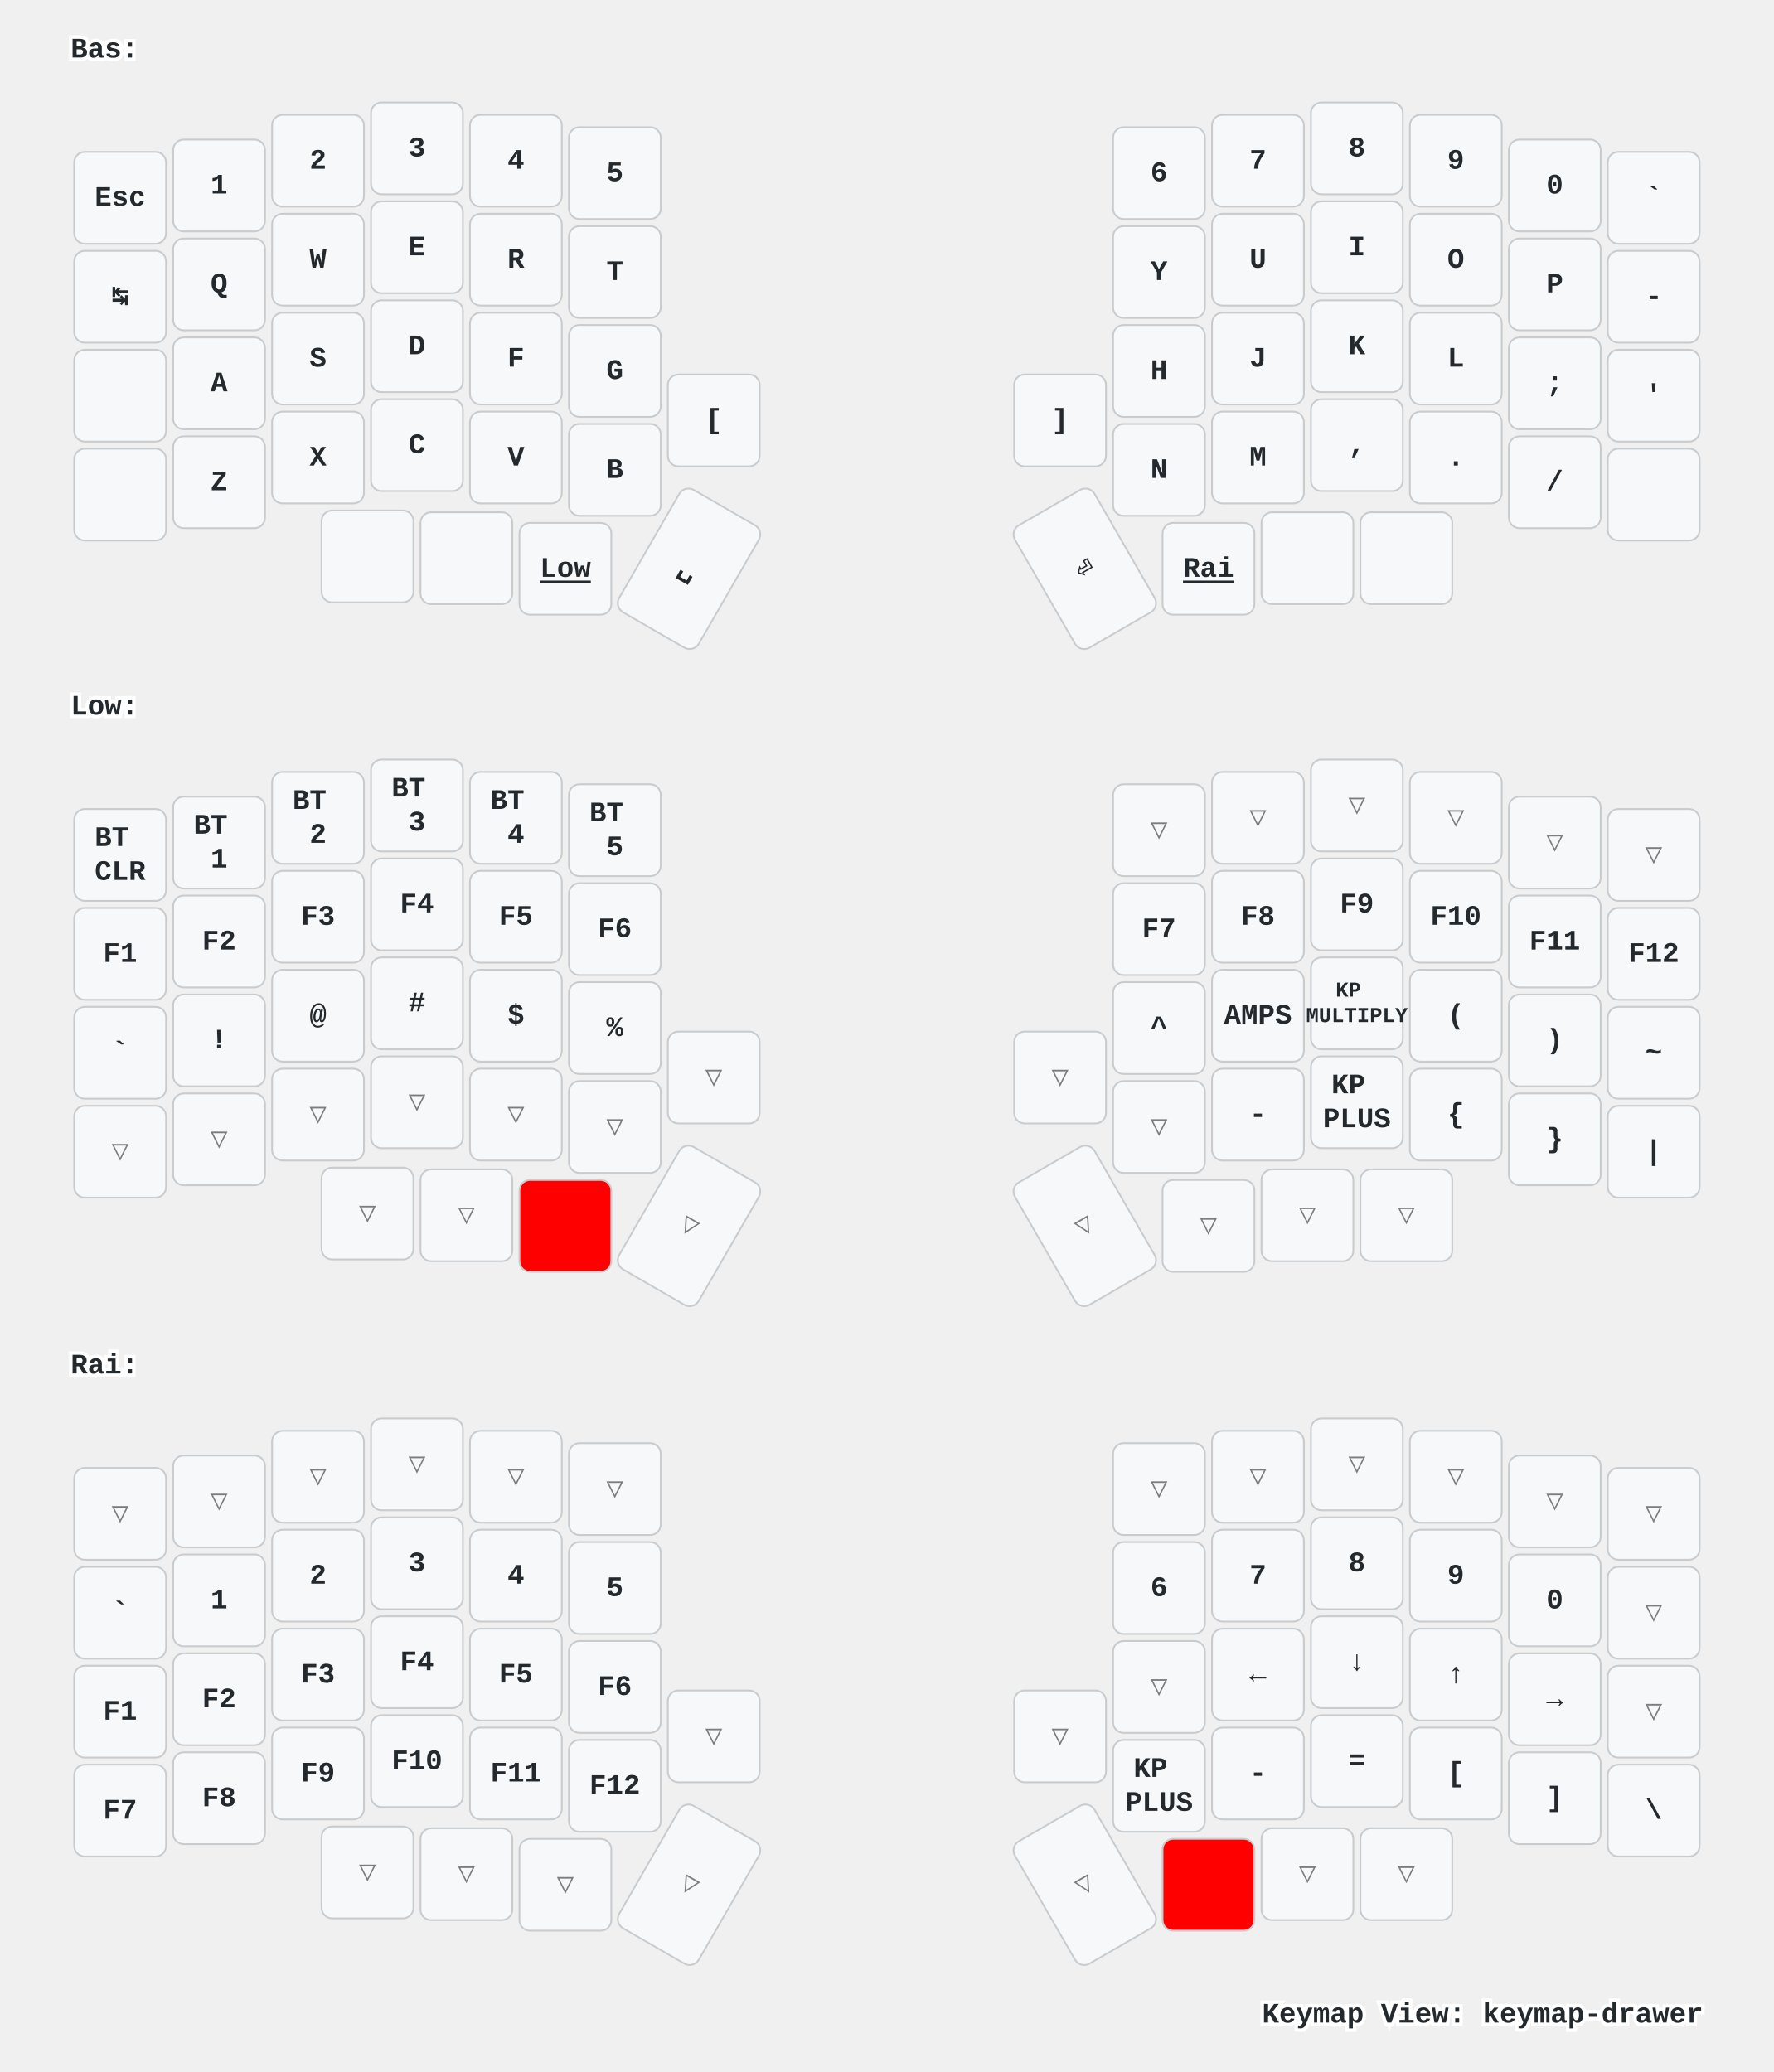
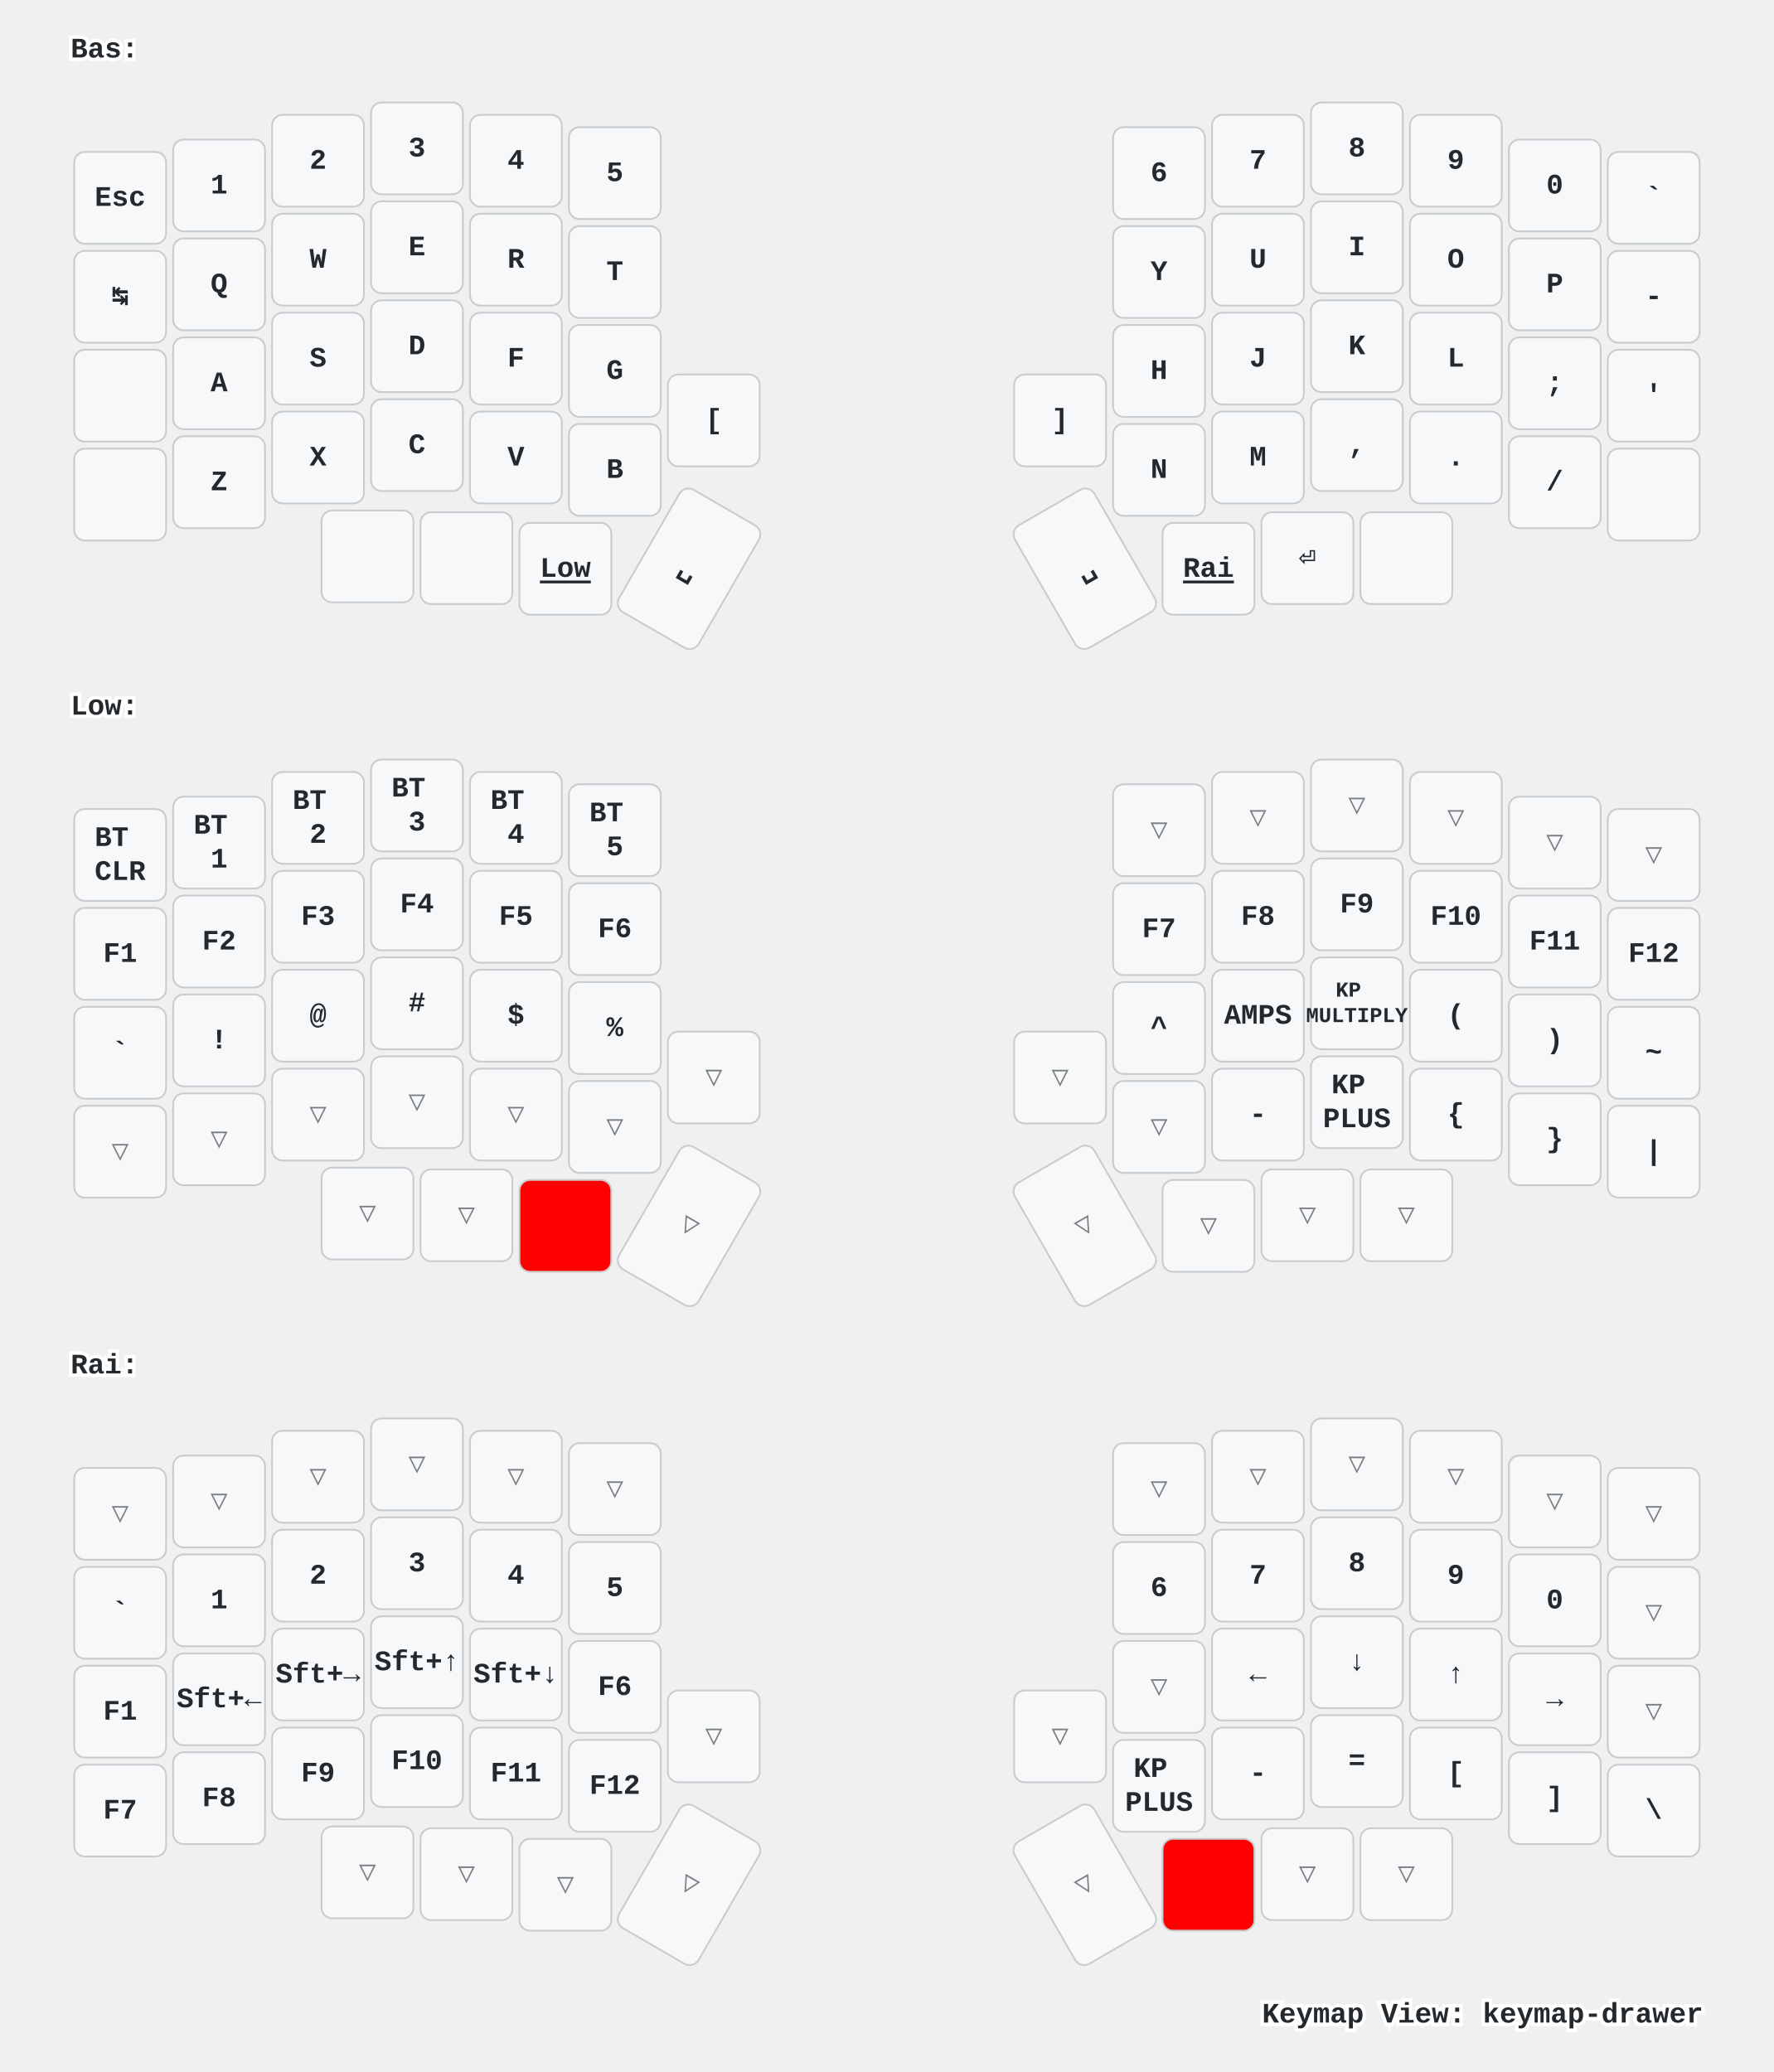
<svg xmlns="http://www.w3.org/2000/svg" xmlns:xlink="http://www.w3.org/1999/xlink" width="1004" height="1173" viewBox="0 0 1004 1173" class="keymap">
  <defs>/* start glyphs */
<svg id="mdi:apple-keyboard-command">
      <svg id="mdi-apple-keyboard-command" viewBox="0 0 24 24">
        <path d="M6,2A4,4 0 0,1 10,6V8H14V6A4,4 0 0,1 18,2A4,4 0 0,1 22,6A4,4 0 0,1 18,10H16V14H18A4,4 0 0,1 22,18A4,4 0 0,1 18,22A4,4 0 0,1 14,18V16H10V18A4,4 0 0,1 6,22A4,4 0 0,1 2,18A4,4 0 0,1 6,14H8V10H6A4,4 0 0,1 2,6A4,4 0 0,1 6,2M16,18A2,2 0 0,0 18,20A2,2 0 0,0 20,18A2,2 0 0,0 18,16H16V18M14,10H10V14H14V10M6,16A2,2 0 0,0 4,18A2,2 0 0,0 6,20A2,2 0 0,0 8,18V16H6M8,6A2,2 0 0,0 6,4A2,2 0 0,0 4,6A2,2 0 0,0 6,8H8V6M18,8A2,2 0 0,0 20,6A2,2 0 0,0 18,4A2,2 0 0,0 16,6V8H18Z" />
      </svg>
    </svg>
    <svg id="mdi:apple-keyboard-control">
      <svg id="mdi-apple-keyboard-control" viewBox="0 0 24 24">
        <path d="M19.78,11.78L18.36,13.19L12,6.83L5.64,13.19L4.22,11.78L12,4L19.78,11.78Z" />
      </svg>
    </svg>
    <svg id="mdi:apple-keyboard-option">
      <svg id="mdi-apple-keyboard-option" viewBox="0 0 24 24">
        <path d="M3,4H9.11L16.15,18H21V20H14.88L7.84,6H3V4M14,4H21V6H14V4Z" />
      </svg>
    </svg>
    <svg id="mdi:apple-keyboard-shift">
      <svg id="mdi-apple-keyboard-shift" viewBox="0 0 24 24">
        <path d="M15,18V12H17.17L12,6.83L6.83,12H9V18H15M12,4L22,14H17V20H7V14H2L12,4Z" />
      </svg>
    </svg>
-     <svg id="mdi:backspace-outline">
-       <svg id="mdi-backspace-outline" viewBox="0 0 24 24">
-         <path d="M19,15.59L17.59,17L14,13.41L10.41,17L9,15.59L12.59,12L9,8.41L10.41,7L14,10.59L17.59,7L19,8.41L15.41,12L19,15.59M22,3A2,2 0 0,1 24,5V19A2,2 0 0,1 22,21H7C6.31,21 5.77,20.64 5.41,20.11L0,12L5.41,3.88C5.77,3.35 6.31,3 7,3H22M22,5H7L2.28,12L7,19H22V5Z" />
-       </svg>
-     </svg>
  </defs>/* end glyphs */
<style>/* inherit to force styles through use tags */
svg path {
    fill: inherit;
}

/* font and background color specifications */
svg.keymap {
    font-family: SFMono-Regular,Consolas,Liberation Mono,Menlo,monospace;
    font-size: 14px;
    font-kerning: normal;
    text-rendering: optimizeLegibility;
    fill: #24292e;
}

/* default key styling */
rect.key {
    fill: #f6f8fa;
}

rect.key, rect.combo {
    stroke: #c9cccf;
    stroke-width: 1;
}

/* default key side styling, only used is draw_key_sides is set */
rect.side {
    filter: brightness(90%);
}

/* color accent for combo boxes */
rect.combo, rect.combo-separate {
    fill: #cdf;
}

/* color accent for held keys */
rect.held, rect.combo.held {
    fill: #fdd;
}

/* color accent for ghost (optional) keys */
rect.ghost, rect.combo.ghost {
    stroke-dasharray: 4, 4;
    stroke-width: 2;
}

text {
    text-anchor: middle;
    dominant-baseline: middle;
}

/* styling for layer labels */
text.label {
    font-weight: bold;
    text-anchor: start;
    stroke: white;
    stroke-width: 4;
    paint-order: stroke;
}

/* styling for optional footer */
text.footer {
    text-anchor: end;
    dominant-baseline: auto;
    stroke: white;
    stroke-width: 4;
    paint-order: stroke;
}

/* styling for combo tap, and key non-tap label text */
text.combo, text.hold, text.shifted, text.left, text.right {
    font-size: 11px;
}

text.hold {
    text-anchor: middle;
    dominant-baseline: auto;
}

text.shifted {
    text-anchor: middle;
    dominant-baseline: hanging;
}

text.left {
    text-anchor: start;
}

text.right {
    text-anchor: end;
}

text.layer-activator {
    text-decoration: underline;
}

/* styling for hold/shifted label text in combo box */
text.combo.hold, text.combo.shifted, text.combo.left, text.combo.right {
    font-size: 8px;
}

/* lighter symbol for transparent keys */
text.trans {
    fill: #7b7e81;
}

/* styling for combo dendrons */
path.combo {
    stroke-width: 1;
    stroke: gray;
    fill: none;
}

/* Start Tabler Icons Cleanup */
/* cannot use height/width with glyphs */
.icon-tabler &gt; path {
    fill: inherit;
    stroke: inherit;
    stroke-width: 2;
}
/* hide tabler's default box */
.icon-tabler &gt; path[stroke="none"][fill="none"] {
    visibility: hidden;
}
/* End Tabler Icons Cleanup */

/* For default sytles, see https://github.com/caksoylar/keymap-drawer/blob/main/keymap_drawer/config.py#L85 */

svg.keymap {
  font-family: Ubuntu Mono, Inconsolata, Consolas, Liberation Mono, Menlo, monospace;
  font-size: 16px;
  font-weight: bold;
  text-rendering: optimizeLegibility;
}

/* Color accent for held keys
red = #f00
green = #0f0
blue = #00f
yellow = #ff0
cyan = #0ff
magenta = #f0f
white = #fff
black = #000
grey = #888
light grey = #ccc
#ffc
*/
rect.held, rect.combo.held {
    fill: #f00;
}

/* Technique borrowed and extended from https://github.com/englmaxi/zmk-config/blob/master/keymap-drawer/config.yaml */
.sym_sub_text.tap {
  translate: -5px 2px;
  font-size: 20px;
}
.sym_sub_text.shifted {
  translate: 10px 13px;
  font-size: 10px;
  opacity: 1.0;
}
.combo.sym_sub_text.tap {
  translate: -1px 1px;
}
.combo.sym_sub_text.shifted {
  translate: 7px 5px;
  font-size: 10px;
  opacity: 1.0;
}

/* Toggle */
.toggle.shifted {
  translate: -10px 12px;
}

.toggle.hold {
  translate: 13px -23px;
}

/* Variant for tap-dances */
.tap_dance.tap {
  translate: -7px 0px;
  font-size: 12px;
}
.tap_dance.shifted {
  translate: 7px 17px;
  font-size: 12px;
  opacity: 1.0;
}

/* Variant for symbol next to symbol */
.sym_by_sym.tap {
  translate: -6px 0px;
}
.sym_by_sym.shifted {
  translate: 10px 12px;
  opacity: 1.0;
}

.combo.sym_by_sym.tap {
  translate: -35px 0px;
}
.combo.sym_by_sym.shifted {
  translate: 35px 20px;
  opacity: 1.0;
}

.combo.sym_by_sym.hold {
  visibility: hidden;
}

/* hide hold box for combo sym_by_sym */
.combo.sym_by_sym.hold &gt; path[stroke="none"][fill="none"] {
  visibility: hidden;
}
</style>
  <g transform="translate(40, 0)" class="layer-Bas">
    <text x="0" y="28" class="label" id="Bas">Bas:</text>
    <g transform="translate(0, 56)">
      <g transform="translate(28, 56)" class="key keypos-0">
        <rect rx="6" ry="6" x="-26" y="-26" width="52" height="52" class="key" />
        <text x="0" y="0" class="key tap">Esc</text>
      </g>
      <g transform="translate(84, 49)" class="key keypos-1">
        <rect rx="6" ry="6" x="-26" y="-26" width="52" height="52" class="key" />
        <text x="0" y="0" class="key tap">1</text>
      </g>
      <g transform="translate(140, 35)" class="key keypos-2">
        <rect rx="6" ry="6" x="-26" y="-26" width="52" height="52" class="key" />
        <text x="0" y="0" class="key tap">2</text>
      </g>
      <g transform="translate(196, 28)" class="key keypos-3">
        <rect rx="6" ry="6" x="-26" y="-26" width="52" height="52" class="key" />
        <text x="0" y="0" class="key tap">3</text>
      </g>
      <g transform="translate(252, 35)" class="key keypos-4">
        <rect rx="6" ry="6" x="-26" y="-26" width="52" height="52" class="key" />
        <text x="0" y="0" class="key tap">4</text>
      </g>
      <g transform="translate(308, 42)" class="key keypos-5">
        <rect rx="6" ry="6" x="-26" y="-26" width="52" height="52" class="key" />
        <text x="0" y="0" class="key tap">5</text>
      </g>
      <g transform="translate(616, 42)" class="key keypos-6">
        <rect rx="6" ry="6" x="-26" y="-26" width="52" height="52" class="key" />
        <text x="0" y="0" class="key tap">6</text>
      </g>
      <g transform="translate(672, 35)" class="key keypos-7">
        <rect rx="6" ry="6" x="-26" y="-26" width="52" height="52" class="key" />
        <text x="0" y="0" class="key tap">7</text>
      </g>
      <g transform="translate(728, 28)" class="key keypos-8">
        <rect rx="6" ry="6" x="-26" y="-26" width="52" height="52" class="key" />
        <text x="0" y="0" class="key tap">8</text>
      </g>
      <g transform="translate(784, 35)" class="key keypos-9">
        <rect rx="6" ry="6" x="-26" y="-26" width="52" height="52" class="key" />
        <text x="0" y="0" class="key tap">9</text>
      </g>
      <g transform="translate(840, 49)" class="key keypos-10">
        <rect rx="6" ry="6" x="-26" y="-26" width="52" height="52" class="key" />
        <text x="0" y="0" class="key tap">0</text>
      </g>
      <g transform="translate(896, 56)" class="key keypos-11">
        <rect rx="6" ry="6" x="-26" y="-26" width="52" height="52" class="key" />
        <text x="0" y="0" class="key tap">`</text>
      </g>
      <g transform="translate(28, 112)" class="key keypos-12">
        <rect rx="6" ry="6" x="-26" y="-26" width="52" height="52" class="key" />
        <text x="0" y="0" class="key tap">↹</text>
      </g>
      <g transform="translate(84, 105)" class="key keypos-13">
        <rect rx="6" ry="6" x="-26" y="-26" width="52" height="52" class="key" />
        <text x="0" y="0" class="key tap">Q</text>
      </g>
      <g transform="translate(140, 91)" class="key keypos-14">
        <rect rx="6" ry="6" x="-26" y="-26" width="52" height="52" class="key" />
        <text x="0" y="0" class="key tap">W</text>
      </g>
      <g transform="translate(196, 84)" class="key keypos-15">
        <rect rx="6" ry="6" x="-26" y="-26" width="52" height="52" class="key" />
        <text x="0" y="0" class="key tap">E</text>
      </g>
      <g transform="translate(252, 91)" class="key keypos-16">
        <rect rx="6" ry="6" x="-26" y="-26" width="52" height="52" class="key" />
        <text x="0" y="0" class="key tap">R</text>
      </g>
      <g transform="translate(308, 98)" class="key keypos-17">
        <rect rx="6" ry="6" x="-26" y="-26" width="52" height="52" class="key" />
        <text x="0" y="0" class="key tap">T</text>
      </g>
      <g transform="translate(616, 98)" class="key keypos-18">
        <rect rx="6" ry="6" x="-26" y="-26" width="52" height="52" class="key" />
        <text x="0" y="0" class="key tap">Y</text>
      </g>
      <g transform="translate(672, 91)" class="key keypos-19">
        <rect rx="6" ry="6" x="-26" y="-26" width="52" height="52" class="key" />
        <text x="0" y="0" class="key tap">U</text>
      </g>
      <g transform="translate(728, 84)" class="key keypos-20">
        <rect rx="6" ry="6" x="-26" y="-26" width="52" height="52" class="key" />
        <text x="0" y="0" class="key tap">I</text>
      </g>
      <g transform="translate(784, 91)" class="key keypos-21">
        <rect rx="6" ry="6" x="-26" y="-26" width="52" height="52" class="key" />
        <text x="0" y="0" class="key tap">O</text>
      </g>
      <g transform="translate(840, 105)" class="key keypos-22">
        <rect rx="6" ry="6" x="-26" y="-26" width="52" height="52" class="key" />
        <text x="0" y="0" class="key tap">P</text>
      </g>
      <g transform="translate(896, 112)" class="key keypos-23">
        <rect rx="6" ry="6" x="-26" y="-26" width="52" height="52" class="key" />
        <text x="0" y="0" class="key tap">-</text>
      </g>
      <g transform="translate(28, 168)" class="key keypos-24">
        <rect rx="6" ry="6" x="-26" y="-26" width="52" height="52" class="key" />
+         <use href="#mdi:apple-keyboard-shift" xlink:href="#mdi:apple-keyboard-shift" x="-9" y="-9" height="18" width="18.0" class="key tap glyph mdi:apple-keyboard-shift" />
+       </g>
+       <g transform="translate(84, 161)" class="key keypos-25">
+         <rect rx="6" ry="6" x="-26" y="-26" width="52" height="52" class="key" />
+         <text x="0" y="0" class="key tap">A</text>
+       </g>
+       <g transform="translate(140, 147)" class="key keypos-26">
+         <rect rx="6" ry="6" x="-26" y="-26" width="52" height="52" class="key" />
+         <text x="0" y="0" class="key tap">S</text>
+       </g>
+       <g transform="translate(196, 140)" class="key keypos-27">
+         <rect rx="6" ry="6" x="-26" y="-26" width="52" height="52" class="key" />
+         <text x="0" y="0" class="key tap">D</text>
+       </g>
+       <g transform="translate(252, 147)" class="key keypos-28">
+         <rect rx="6" ry="6" x="-26" y="-26" width="52" height="52" class="key" />
+         <text x="0" y="0" class="key tap">F</text>
+       </g>
+       <g transform="translate(308, 154)" class="key keypos-29">
+         <rect rx="6" ry="6" x="-26" y="-26" width="52" height="52" class="key" />
+         <text x="0" y="0" class="key tap">G</text>
+       </g>
+       <g transform="translate(616, 154)" class="key keypos-30">
+         <rect rx="6" ry="6" x="-26" y="-26" width="52" height="52" class="key" />
+         <text x="0" y="0" class="key tap">H</text>
+       </g>
+       <g transform="translate(672, 147)" class="key keypos-31">
+         <rect rx="6" ry="6" x="-26" y="-26" width="52" height="52" class="key" />
+         <text x="0" y="0" class="key tap">J</text>
+       </g>
+       <g transform="translate(728, 140)" class="key keypos-32">
+         <rect rx="6" ry="6" x="-26" y="-26" width="52" height="52" class="key" />
+         <text x="0" y="0" class="key tap">K</text>
+       </g>
+       <g transform="translate(784, 147)" class="key keypos-33">
+         <rect rx="6" ry="6" x="-26" y="-26" width="52" height="52" class="key" />
+         <text x="0" y="0" class="key tap">L</text>
+       </g>
+       <g transform="translate(840, 161)" class="key keypos-34">
+         <rect rx="6" ry="6" x="-26" y="-26" width="52" height="52" class="key" />
+         <text x="0" y="0" class="key tap">;</text>
+       </g>
+       <g transform="translate(896, 168)" class="key keypos-35">
+         <rect rx="6" ry="6" x="-26" y="-26" width="52" height="52" class="key" />
+         <text x="0" y="0" class="key tap">'</text>
+       </g>
+       <g transform="translate(28, 224)" class="key keypos-36">
+         <rect rx="6" ry="6" x="-26" y="-26" width="52" height="52" class="key" />
        <use href="#mdi:apple-keyboard-control" xlink:href="#mdi:apple-keyboard-control" x="-9" y="-9" height="18" width="18.0" class="key tap glyph mdi:apple-keyboard-control" />
-       </g>
-       <g transform="translate(84, 161)" class="key keypos-25">
-         <rect rx="6" ry="6" x="-26" y="-26" width="52" height="52" class="key" />
-         <text x="0" y="0" class="key tap">A</text>
-       </g>
-       <g transform="translate(140, 147)" class="key keypos-26">
-         <rect rx="6" ry="6" x="-26" y="-26" width="52" height="52" class="key" />
-         <text x="0" y="0" class="key tap">S</text>
-       </g>
-       <g transform="translate(196, 140)" class="key keypos-27">
-         <rect rx="6" ry="6" x="-26" y="-26" width="52" height="52" class="key" />
-         <text x="0" y="0" class="key tap">D</text>
-       </g>
-       <g transform="translate(252, 147)" class="key keypos-28">
-         <rect rx="6" ry="6" x="-26" y="-26" width="52" height="52" class="key" />
-         <text x="0" y="0" class="key tap">F</text>
-       </g>
-       <g transform="translate(308, 154)" class="key keypos-29">
-         <rect rx="6" ry="6" x="-26" y="-26" width="52" height="52" class="key" />
-         <text x="0" y="0" class="key tap">G</text>
-       </g>
-       <g transform="translate(616, 154)" class="key keypos-30">
-         <rect rx="6" ry="6" x="-26" y="-26" width="52" height="52" class="key" />
-         <text x="0" y="0" class="key tap">H</text>
-       </g>
-       <g transform="translate(672, 147)" class="key keypos-31">
-         <rect rx="6" ry="6" x="-26" y="-26" width="52" height="52" class="key" />
-         <text x="0" y="0" class="key tap">J</text>
-       </g>
-       <g transform="translate(728, 140)" class="key keypos-32">
-         <rect rx="6" ry="6" x="-26" y="-26" width="52" height="52" class="key" />
-         <text x="0" y="0" class="key tap">K</text>
-       </g>
-       <g transform="translate(784, 147)" class="key keypos-33">
-         <rect rx="6" ry="6" x="-26" y="-26" width="52" height="52" class="key" />
-         <text x="0" y="0" class="key tap">L</text>
-       </g>
-       <g transform="translate(840, 161)" class="key keypos-34">
-         <rect rx="6" ry="6" x="-26" y="-26" width="52" height="52" class="key" />
-         <text x="0" y="0" class="key tap">;</text>
-       </g>
-       <g transform="translate(896, 168)" class="key keypos-35">
-         <rect rx="6" ry="6" x="-26" y="-26" width="52" height="52" class="key" />
-         <text x="0" y="0" class="key tap">'</text>
-       </g>
-       <g transform="translate(28, 224)" class="key keypos-36">
-         <rect rx="6" ry="6" x="-26" y="-26" width="52" height="52" class="key" />
-         <use href="#mdi:apple-keyboard-shift" xlink:href="#mdi:apple-keyboard-shift" x="-9" y="-9" height="18" width="18.0" class="key tap glyph mdi:apple-keyboard-shift" />
      </g>
      <g transform="translate(84, 217)" class="key keypos-37">
        <rect rx="6" ry="6" x="-26" y="-26" width="52" height="52" class="key" />
        <text x="0" y="0" class="key tap">Z</text>
      </g>
      <g transform="translate(140, 203)" class="key keypos-38">
        <rect rx="6" ry="6" x="-26" y="-26" width="52" height="52" class="key" />
        <text x="0" y="0" class="key tap">X</text>
      </g>
      <g transform="translate(196, 196)" class="key keypos-39">
        <rect rx="6" ry="6" x="-26" y="-26" width="52" height="52" class="key" />
        <text x="0" y="0" class="key tap">C</text>
      </g>
      <g transform="translate(252, 203)" class="key keypos-40">
        <rect rx="6" ry="6" x="-26" y="-26" width="52" height="52" class="key" />
        <text x="0" y="0" class="key tap">V</text>
      </g>
      <g transform="translate(308, 210)" class="key keypos-41">
        <rect rx="6" ry="6" x="-26" y="-26" width="52" height="52" class="key" />
        <text x="0" y="0" class="key tap">B</text>
      </g>
      <g transform="translate(364, 182)" class="key keypos-42">
        <rect rx="6" ry="6" x="-26" y="-26" width="52" height="52" class="key" />
        <text x="0" y="0" class="key tap">[</text>
      </g>
      <g transform="translate(560, 182)" class="key keypos-43">
        <rect rx="6" ry="6" x="-26" y="-26" width="52" height="52" class="key" />
        <text x="0" y="0" class="key tap">]</text>
      </g>
      <g transform="translate(616, 210)" class="key keypos-44">
        <rect rx="6" ry="6" x="-26" y="-26" width="52" height="52" class="key" />
        <text x="0" y="0" class="key tap">N</text>
      </g>
      <g transform="translate(672, 203)" class="key keypos-45">
        <rect rx="6" ry="6" x="-26" y="-26" width="52" height="52" class="key" />
        <text x="0" y="0" class="key tap">M</text>
      </g>
      <g transform="translate(728, 196)" class="key keypos-46">
        <rect rx="6" ry="6" x="-26" y="-26" width="52" height="52" class="key" />
        <text x="0" y="0" class="key tap">,</text>
      </g>
      <g transform="translate(784, 203)" class="key keypos-47">
        <rect rx="6" ry="6" x="-26" y="-26" width="52" height="52" class="key" />
        <text x="0" y="0" class="key tap">.</text>
      </g>
      <g transform="translate(840, 217)" class="key keypos-48">
        <rect rx="6" ry="6" x="-26" y="-26" width="52" height="52" class="key" />
        <text x="0" y="0" class="key tap">/</text>
      </g>
      <g transform="translate(896, 224)" class="key keypos-49">
        <rect rx="6" ry="6" x="-26" y="-26" width="52" height="52" class="key" />
        <use href="#mdi:apple-keyboard-shift" xlink:href="#mdi:apple-keyboard-shift" x="-9" y="-9" height="18" width="18.0" class="key tap glyph mdi:apple-keyboard-shift" />
      </g>
      <g transform="translate(168, 259)" class="key keypos-50">
        <rect rx="6" ry="6" x="-26" y="-26" width="52" height="52" class="key" />
        <use href="#mdi:apple-keyboard-option" xlink:href="#mdi:apple-keyboard-option" x="-9" y="-9" height="18" width="18.0" class="key tap glyph mdi:apple-keyboard-option" />
      </g>
      <g transform="translate(224, 260)" class="key keypos-51">
        <rect rx="6" ry="6" x="-26" y="-26" width="52" height="52" class="key" />
        <use href="#mdi:apple-keyboard-command" xlink:href="#mdi:apple-keyboard-command" x="-9" y="-9" height="18" width="18.0" class="key tap glyph mdi:apple-keyboard-command" />
      </g>
      <g transform="translate(280, 266)" class="key keypos-52">
        <rect rx="6" ry="6" x="-26" y="-26" width="52" height="52" class="key" />
        <a href="#Low">
          <text x="0" y="0" class="key tap layer-activator">Low</text>
        </a>
      </g>
      <g transform="translate(350, 266) rotate(30.0)" class="key keypos-53">
        <rect rx="6" ry="6" x="-26" y="-40" width="52" height="80" class="key" />
        <text x="0" y="0" class="key tap">␣</text>
      </g>
      <g transform="translate(574, 266) rotate(-30.0)" class="key keypos-54">
        <rect rx="6" ry="6" x="-26" y="-40" width="52" height="80" class="key" />
-         <text x="0" y="0" class="key tap">⏎</text>
+         <text x="0" y="0" class="key tap">␣</text>
      </g>
      <g transform="translate(644, 266)" class="key keypos-55">
        <rect rx="6" ry="6" x="-26" y="-26" width="52" height="52" class="key" />
        <a href="#Rai">
          <text x="0" y="0" class="key tap layer-activator">Rai</text>
        </a>
      </g>
      <g transform="translate(700, 260)" class="key keypos-56">
        <rect rx="6" ry="6" x="-26" y="-26" width="52" height="52" class="key" />
-         <use href="#mdi:backspace-outline" xlink:href="#mdi:backspace-outline" x="-9" y="-9" height="18" width="18.0" class="key tap glyph mdi:backspace-outline" />
+         <text x="0" y="0" class="key tap">⏎</text>
      </g>
      <g transform="translate(756, 260)" class="key keypos-57">
        <rect rx="6" ry="6" x="-26" y="-26" width="52" height="52" class="key" />
        <use href="#mdi:apple-keyboard-command" xlink:href="#mdi:apple-keyboard-command" x="-9" y="-9" height="18" width="18.0" class="key tap glyph mdi:apple-keyboard-command" />
      </g>
    </g>
  </g>
  <g transform="translate(40, 372)" class="layer-Low">
    <text x="0" y="28" class="label" id="Low">Low:</text>
    <g transform="translate(0, 56)">
      <g transform="translate(28, 56)" class="key keypos-0">
        <rect rx="6" ry="6" x="-26" y="-26" width="52" height="52" class="key" />
        <text x="0" y="0" class="key tap">
          <tspan x="0" dy="-0.6em">BT</tspan>
          <tspan x="0" dy="1.2em">CLR</tspan>
        </text>
      </g>
      <g transform="translate(84, 49)" class="key keypos-1">
        <rect rx="6" ry="6" x="-26" y="-26" width="52" height="52" class="key" />
        <text x="0" y="0" class="key tap">
          <tspan x="0" dy="-0.6em">BT</tspan>
          <tspan x="0" dy="1.2em">1</tspan>
        </text>
      </g>
      <g transform="translate(140, 35)" class="key keypos-2">
        <rect rx="6" ry="6" x="-26" y="-26" width="52" height="52" class="key" />
        <text x="0" y="0" class="key tap">
          <tspan x="0" dy="-0.6em">BT</tspan>
          <tspan x="0" dy="1.2em">2</tspan>
        </text>
      </g>
      <g transform="translate(196, 28)" class="key keypos-3">
        <rect rx="6" ry="6" x="-26" y="-26" width="52" height="52" class="key" />
        <text x="0" y="0" class="key tap">
          <tspan x="0" dy="-0.6em">BT</tspan>
          <tspan x="0" dy="1.2em">3</tspan>
        </text>
      </g>
      <g transform="translate(252, 35)" class="key keypos-4">
        <rect rx="6" ry="6" x="-26" y="-26" width="52" height="52" class="key" />
        <text x="0" y="0" class="key tap">
          <tspan x="0" dy="-0.6em">BT</tspan>
          <tspan x="0" dy="1.2em">4</tspan>
        </text>
      </g>
      <g transform="translate(308, 42)" class="key keypos-5">
        <rect rx="6" ry="6" x="-26" y="-26" width="52" height="52" class="key" />
        <text x="0" y="0" class="key tap">
          <tspan x="0" dy="-0.6em">BT</tspan>
          <tspan x="0" dy="1.2em">5</tspan>
        </text>
      </g>
      <g transform="translate(616, 42)" class="key trans keypos-6">
        <rect rx="6" ry="6" x="-26" y="-26" width="52" height="52" class="key trans" />
        <text x="0" y="0" class="key trans tap">▽</text>
      </g>
      <g transform="translate(672, 35)" class="key trans keypos-7">
        <rect rx="6" ry="6" x="-26" y="-26" width="52" height="52" class="key trans" />
        <text x="0" y="0" class="key trans tap">▽</text>
      </g>
      <g transform="translate(728, 28)" class="key trans keypos-8">
        <rect rx="6" ry="6" x="-26" y="-26" width="52" height="52" class="key trans" />
        <text x="0" y="0" class="key trans tap">▽</text>
      </g>
      <g transform="translate(784, 35)" class="key trans keypos-9">
        <rect rx="6" ry="6" x="-26" y="-26" width="52" height="52" class="key trans" />
        <text x="0" y="0" class="key trans tap">▽</text>
      </g>
      <g transform="translate(840, 49)" class="key trans keypos-10">
        <rect rx="6" ry="6" x="-26" y="-26" width="52" height="52" class="key trans" />
        <text x="0" y="0" class="key trans tap">▽</text>
      </g>
      <g transform="translate(896, 56)" class="key trans keypos-11">
        <rect rx="6" ry="6" x="-26" y="-26" width="52" height="52" class="key trans" />
        <text x="0" y="0" class="key trans tap">▽</text>
      </g>
      <g transform="translate(28, 112)" class="key keypos-12">
        <rect rx="6" ry="6" x="-26" y="-26" width="52" height="52" class="key" />
        <text x="0" y="0" class="key tap">F1</text>
      </g>
      <g transform="translate(84, 105)" class="key keypos-13">
        <rect rx="6" ry="6" x="-26" y="-26" width="52" height="52" class="key" />
        <text x="0" y="0" class="key tap">F2</text>
      </g>
      <g transform="translate(140, 91)" class="key keypos-14">
        <rect rx="6" ry="6" x="-26" y="-26" width="52" height="52" class="key" />
        <text x="0" y="0" class="key tap">F3</text>
      </g>
      <g transform="translate(196, 84)" class="key keypos-15">
        <rect rx="6" ry="6" x="-26" y="-26" width="52" height="52" class="key" />
        <text x="0" y="0" class="key tap">F4</text>
      </g>
      <g transform="translate(252, 91)" class="key keypos-16">
        <rect rx="6" ry="6" x="-26" y="-26" width="52" height="52" class="key" />
        <text x="0" y="0" class="key tap">F5</text>
      </g>
      <g transform="translate(308, 98)" class="key keypos-17">
        <rect rx="6" ry="6" x="-26" y="-26" width="52" height="52" class="key" />
        <text x="0" y="0" class="key tap">F6</text>
      </g>
      <g transform="translate(616, 98)" class="key keypos-18">
        <rect rx="6" ry="6" x="-26" y="-26" width="52" height="52" class="key" />
        <text x="0" y="0" class="key tap">F7</text>
      </g>
      <g transform="translate(672, 91)" class="key keypos-19">
        <rect rx="6" ry="6" x="-26" y="-26" width="52" height="52" class="key" />
        <text x="0" y="0" class="key tap">F8</text>
      </g>
      <g transform="translate(728, 84)" class="key keypos-20">
        <rect rx="6" ry="6" x="-26" y="-26" width="52" height="52" class="key" />
        <text x="0" y="0" class="key tap">F9</text>
      </g>
      <g transform="translate(784, 91)" class="key keypos-21">
        <rect rx="6" ry="6" x="-26" y="-26" width="52" height="52" class="key" />
        <text x="0" y="0" class="key tap">F10</text>
      </g>
      <g transform="translate(840, 105)" class="key keypos-22">
        <rect rx="6" ry="6" x="-26" y="-26" width="52" height="52" class="key" />
        <text x="0" y="0" class="key tap">F11</text>
      </g>
      <g transform="translate(896, 112)" class="key keypos-23">
        <rect rx="6" ry="6" x="-26" y="-26" width="52" height="52" class="key" />
        <text x="0" y="0" class="key tap">F12</text>
      </g>
      <g transform="translate(28, 168)" class="key keypos-24">
        <rect rx="6" ry="6" x="-26" y="-26" width="52" height="52" class="key" />
        <text x="0" y="0" class="key tap">`</text>
      </g>
      <g transform="translate(84, 161)" class="key keypos-25">
        <rect rx="6" ry="6" x="-26" y="-26" width="52" height="52" class="key" />
        <text x="0" y="0" class="key tap">!</text>
      </g>
      <g transform="translate(140, 147)" class="key keypos-26">
        <rect rx="6" ry="6" x="-26" y="-26" width="52" height="52" class="key" />
        <text x="0" y="0" class="key tap">@</text>
      </g>
      <g transform="translate(196, 140)" class="key keypos-27">
        <rect rx="6" ry="6" x="-26" y="-26" width="52" height="52" class="key" />
        <text x="0" y="0" class="key tap">#</text>
      </g>
      <g transform="translate(252, 147)" class="key keypos-28">
        <rect rx="6" ry="6" x="-26" y="-26" width="52" height="52" class="key" />
        <text x="0" y="0" class="key tap">$</text>
      </g>
      <g transform="translate(308, 154)" class="key keypos-29">
        <rect rx="6" ry="6" x="-26" y="-26" width="52" height="52" class="key" />
        <text x="0" y="0" class="key tap">%</text>
      </g>
      <g transform="translate(616, 154)" class="key keypos-30">
        <rect rx="6" ry="6" x="-26" y="-26" width="52" height="52" class="key" />
        <text x="0" y="0" class="key tap">^</text>
      </g>
      <g transform="translate(672, 147)" class="key keypos-31">
        <rect rx="6" ry="6" x="-26" y="-26" width="52" height="52" class="key" />
        <text x="0" y="0" class="key tap">AMPS</text>
      </g>
      <g transform="translate(728, 140)" class="key keypos-32">
        <rect rx="6" ry="6" x="-26" y="-26" width="52" height="52" class="key" />
        <text x="0" y="0" class="key tap">
          <tspan x="0" dy="-0.6em" style="font-size: 75%">KP</tspan>
          <tspan x="0" dy="1.2em" style="font-size: 75%">MULTIPLY</tspan>
        </text>
      </g>
      <g transform="translate(784, 147)" class="key keypos-33">
        <rect rx="6" ry="6" x="-26" y="-26" width="52" height="52" class="key" />
        <text x="0" y="0" class="key tap">(</text>
      </g>
      <g transform="translate(840, 161)" class="key keypos-34">
        <rect rx="6" ry="6" x="-26" y="-26" width="52" height="52" class="key" />
        <text x="0" y="0" class="key tap">)</text>
      </g>
      <g transform="translate(896, 168)" class="key keypos-35">
        <rect rx="6" ry="6" x="-26" y="-26" width="52" height="52" class="key" />
        <text x="0" y="0" class="key tap">~</text>
      </g>
      <g transform="translate(28, 224)" class="key trans keypos-36">
        <rect rx="6" ry="6" x="-26" y="-26" width="52" height="52" class="key trans" />
        <text x="0" y="0" class="key trans tap">▽</text>
      </g>
      <g transform="translate(84, 217)" class="key trans keypos-37">
        <rect rx="6" ry="6" x="-26" y="-26" width="52" height="52" class="key trans" />
        <text x="0" y="0" class="key trans tap">▽</text>
      </g>
      <g transform="translate(140, 203)" class="key trans keypos-38">
        <rect rx="6" ry="6" x="-26" y="-26" width="52" height="52" class="key trans" />
        <text x="0" y="0" class="key trans tap">▽</text>
      </g>
      <g transform="translate(196, 196)" class="key trans keypos-39">
        <rect rx="6" ry="6" x="-26" y="-26" width="52" height="52" class="key trans" />
        <text x="0" y="0" class="key trans tap">▽</text>
      </g>
      <g transform="translate(252, 203)" class="key trans keypos-40">
        <rect rx="6" ry="6" x="-26" y="-26" width="52" height="52" class="key trans" />
        <text x="0" y="0" class="key trans tap">▽</text>
      </g>
      <g transform="translate(308, 210)" class="key trans keypos-41">
        <rect rx="6" ry="6" x="-26" y="-26" width="52" height="52" class="key trans" />
        <text x="0" y="0" class="key trans tap">▽</text>
      </g>
      <g transform="translate(364, 182)" class="key trans keypos-42">
        <rect rx="6" ry="6" x="-26" y="-26" width="52" height="52" class="key trans" />
        <text x="0" y="0" class="key trans tap">▽</text>
      </g>
      <g transform="translate(560, 182)" class="key trans keypos-43">
        <rect rx="6" ry="6" x="-26" y="-26" width="52" height="52" class="key trans" />
        <text x="0" y="0" class="key trans tap">▽</text>
      </g>
      <g transform="translate(616, 210)" class="key trans keypos-44">
        <rect rx="6" ry="6" x="-26" y="-26" width="52" height="52" class="key trans" />
        <text x="0" y="0" class="key trans tap">▽</text>
      </g>
      <g transform="translate(672, 203)" class="key keypos-45">
        <rect rx="6" ry="6" x="-26" y="-26" width="52" height="52" class="key" />
        <text x="0" y="0" class="key tap">-</text>
      </g>
      <g transform="translate(728, 196)" class="key keypos-46">
        <rect rx="6" ry="6" x="-26" y="-26" width="52" height="52" class="key" />
        <text x="0" y="0" class="key tap">
          <tspan x="0" dy="-0.6em">KP</tspan>
          <tspan x="0" dy="1.2em">PLUS</tspan>
        </text>
      </g>
      <g transform="translate(784, 203)" class="key keypos-47">
        <rect rx="6" ry="6" x="-26" y="-26" width="52" height="52" class="key" />
        <text x="0" y="0" class="key tap">{</text>
      </g>
      <g transform="translate(840, 217)" class="key keypos-48">
        <rect rx="6" ry="6" x="-26" y="-26" width="52" height="52" class="key" />
        <text x="0" y="0" class="key tap">}</text>
      </g>
      <g transform="translate(896, 224)" class="key keypos-49">
        <rect rx="6" ry="6" x="-26" y="-26" width="52" height="52" class="key" />
        <text x="0" y="0" class="key tap">|</text>
      </g>
      <g transform="translate(168, 259)" class="key trans keypos-50">
        <rect rx="6" ry="6" x="-26" y="-26" width="52" height="52" class="key trans" />
        <text x="0" y="0" class="key trans tap">▽</text>
      </g>
      <g transform="translate(224, 260)" class="key trans keypos-51">
        <rect rx="6" ry="6" x="-26" y="-26" width="52" height="52" class="key trans" />
        <text x="0" y="0" class="key trans tap">▽</text>
      </g>
      <g transform="translate(280, 266)" class="key held keypos-52">
        <rect rx="6" ry="6" x="-26" y="-26" width="52" height="52" class="key held" />
      </g>
      <g transform="translate(350, 266) rotate(30.0)" class="key trans keypos-53">
        <rect rx="6" ry="6" x="-26" y="-40" width="52" height="80" class="key trans" />
        <text x="0" y="0" class="key trans tap">▽</text>
      </g>
      <g transform="translate(574, 266) rotate(-30.0)" class="key trans keypos-54">
        <rect rx="6" ry="6" x="-26" y="-40" width="52" height="80" class="key trans" />
        <text x="0" y="0" class="key trans tap">▽</text>
      </g>
      <g transform="translate(644, 266)" class="key trans keypos-55">
        <rect rx="6" ry="6" x="-26" y="-26" width="52" height="52" class="key trans" />
        <text x="0" y="0" class="key trans tap">▽</text>
      </g>
      <g transform="translate(700, 260)" class="key trans keypos-56">
        <rect rx="6" ry="6" x="-26" y="-26" width="52" height="52" class="key trans" />
        <text x="0" y="0" class="key trans tap">▽</text>
      </g>
      <g transform="translate(756, 260)" class="key trans keypos-57">
        <rect rx="6" ry="6" x="-26" y="-26" width="52" height="52" class="key trans" />
        <text x="0" y="0" class="key trans tap">▽</text>
      </g>
    </g>
  </g>
  <g transform="translate(40, 745)" class="layer-Rai">
    <text x="0" y="28" class="label" id="Rai">Rai:</text>
    <g transform="translate(0, 56)">
      <g transform="translate(28, 56)" class="key trans keypos-0">
        <rect rx="6" ry="6" x="-26" y="-26" width="52" height="52" class="key trans" />
        <text x="0" y="0" class="key trans tap">▽</text>
      </g>
      <g transform="translate(84, 49)" class="key trans keypos-1">
        <rect rx="6" ry="6" x="-26" y="-26" width="52" height="52" class="key trans" />
        <text x="0" y="0" class="key trans tap">▽</text>
      </g>
      <g transform="translate(140, 35)" class="key trans keypos-2">
        <rect rx="6" ry="6" x="-26" y="-26" width="52" height="52" class="key trans" />
        <text x="0" y="0" class="key trans tap">▽</text>
      </g>
      <g transform="translate(196, 28)" class="key trans keypos-3">
        <rect rx="6" ry="6" x="-26" y="-26" width="52" height="52" class="key trans" />
        <text x="0" y="0" class="key trans tap">▽</text>
      </g>
      <g transform="translate(252, 35)" class="key trans keypos-4">
        <rect rx="6" ry="6" x="-26" y="-26" width="52" height="52" class="key trans" />
        <text x="0" y="0" class="key trans tap">▽</text>
      </g>
      <g transform="translate(308, 42)" class="key trans keypos-5">
        <rect rx="6" ry="6" x="-26" y="-26" width="52" height="52" class="key trans" />
        <text x="0" y="0" class="key trans tap">▽</text>
      </g>
      <g transform="translate(616, 42)" class="key trans keypos-6">
        <rect rx="6" ry="6" x="-26" y="-26" width="52" height="52" class="key trans" />
        <text x="0" y="0" class="key trans tap">▽</text>
      </g>
      <g transform="translate(672, 35)" class="key trans keypos-7">
        <rect rx="6" ry="6" x="-26" y="-26" width="52" height="52" class="key trans" />
        <text x="0" y="0" class="key trans tap">▽</text>
      </g>
      <g transform="translate(728, 28)" class="key trans keypos-8">
        <rect rx="6" ry="6" x="-26" y="-26" width="52" height="52" class="key trans" />
        <text x="0" y="0" class="key trans tap">▽</text>
      </g>
      <g transform="translate(784, 35)" class="key trans keypos-9">
        <rect rx="6" ry="6" x="-26" y="-26" width="52" height="52" class="key trans" />
        <text x="0" y="0" class="key trans tap">▽</text>
      </g>
      <g transform="translate(840, 49)" class="key trans keypos-10">
        <rect rx="6" ry="6" x="-26" y="-26" width="52" height="52" class="key trans" />
        <text x="0" y="0" class="key trans tap">▽</text>
      </g>
      <g transform="translate(896, 56)" class="key trans keypos-11">
        <rect rx="6" ry="6" x="-26" y="-26" width="52" height="52" class="key trans" />
        <text x="0" y="0" class="key trans tap">▽</text>
      </g>
      <g transform="translate(28, 112)" class="key keypos-12">
        <rect rx="6" ry="6" x="-26" y="-26" width="52" height="52" class="key" />
        <text x="0" y="0" class="key tap">`</text>
      </g>
      <g transform="translate(84, 105)" class="key keypos-13">
        <rect rx="6" ry="6" x="-26" y="-26" width="52" height="52" class="key" />
        <text x="0" y="0" class="key tap">1</text>
      </g>
      <g transform="translate(140, 91)" class="key keypos-14">
        <rect rx="6" ry="6" x="-26" y="-26" width="52" height="52" class="key" />
        <text x="0" y="0" class="key tap">2</text>
      </g>
      <g transform="translate(196, 84)" class="key keypos-15">
        <rect rx="6" ry="6" x="-26" y="-26" width="52" height="52" class="key" />
        <text x="0" y="0" class="key tap">3</text>
      </g>
      <g transform="translate(252, 91)" class="key keypos-16">
        <rect rx="6" ry="6" x="-26" y="-26" width="52" height="52" class="key" />
        <text x="0" y="0" class="key tap">4</text>
      </g>
      <g transform="translate(308, 98)" class="key keypos-17">
        <rect rx="6" ry="6" x="-26" y="-26" width="52" height="52" class="key" />
        <text x="0" y="0" class="key tap">5</text>
      </g>
      <g transform="translate(616, 98)" class="key keypos-18">
        <rect rx="6" ry="6" x="-26" y="-26" width="52" height="52" class="key" />
        <text x="0" y="0" class="key tap">6</text>
      </g>
      <g transform="translate(672, 91)" class="key keypos-19">
        <rect rx="6" ry="6" x="-26" y="-26" width="52" height="52" class="key" />
        <text x="0" y="0" class="key tap">7</text>
      </g>
      <g transform="translate(728, 84)" class="key keypos-20">
        <rect rx="6" ry="6" x="-26" y="-26" width="52" height="52" class="key" />
        <text x="0" y="0" class="key tap">8</text>
      </g>
      <g transform="translate(784, 91)" class="key keypos-21">
        <rect rx="6" ry="6" x="-26" y="-26" width="52" height="52" class="key" />
        <text x="0" y="0" class="key tap">9</text>
      </g>
      <g transform="translate(840, 105)" class="key keypos-22">
        <rect rx="6" ry="6" x="-26" y="-26" width="52" height="52" class="key" />
        <text x="0" y="0" class="key tap">0</text>
      </g>
      <g transform="translate(896, 112)" class="key trans keypos-23">
        <rect rx="6" ry="6" x="-26" y="-26" width="52" height="52" class="key trans" />
        <text x="0" y="0" class="key trans tap">▽</text>
      </g>
      <g transform="translate(28, 168)" class="key keypos-24">
        <rect rx="6" ry="6" x="-26" y="-26" width="52" height="52" class="key" />
        <text x="0" y="0" class="key tap">F1</text>
      </g>
      <g transform="translate(84, 161)" class="key keypos-25">
        <rect rx="6" ry="6" x="-26" y="-26" width="52" height="52" class="key" />
-         <text x="0" y="0" class="key tap">F2</text>
+         <text x="0" y="0" class="key tap">Sft+←</text>
      </g>
      <g transform="translate(140, 147)" class="key keypos-26">
        <rect rx="6" ry="6" x="-26" y="-26" width="52" height="52" class="key" />
-         <text x="0" y="0" class="key tap">F3</text>
+         <text x="0" y="0" class="key tap">Sft+→</text>
      </g>
      <g transform="translate(196, 140)" class="key keypos-27">
        <rect rx="6" ry="6" x="-26" y="-26" width="52" height="52" class="key" />
-         <text x="0" y="0" class="key tap">F4</text>
+         <text x="0" y="0" class="key tap">Sft+↑</text>
      </g>
      <g transform="translate(252, 147)" class="key keypos-28">
        <rect rx="6" ry="6" x="-26" y="-26" width="52" height="52" class="key" />
-         <text x="0" y="0" class="key tap">F5</text>
+         <text x="0" y="0" class="key tap">Sft+↓</text>
      </g>
      <g transform="translate(308, 154)" class="key keypos-29">
        <rect rx="6" ry="6" x="-26" y="-26" width="52" height="52" class="key" />
        <text x="0" y="0" class="key tap">F6</text>
      </g>
      <g transform="translate(616, 154)" class="key trans keypos-30">
        <rect rx="6" ry="6" x="-26" y="-26" width="52" height="52" class="key trans" />
        <text x="0" y="0" class="key trans tap">▽</text>
      </g>
      <g transform="translate(672, 147)" class="key keypos-31">
        <rect rx="6" ry="6" x="-26" y="-26" width="52" height="52" class="key" />
        <text x="0" y="0" class="key tap">←</text>
      </g>
      <g transform="translate(728, 140)" class="key keypos-32">
        <rect rx="6" ry="6" x="-26" y="-26" width="52" height="52" class="key" />
        <text x="0" y="0" class="key tap">↓</text>
      </g>
      <g transform="translate(784, 147)" class="key keypos-33">
        <rect rx="6" ry="6" x="-26" y="-26" width="52" height="52" class="key" />
        <text x="0" y="0" class="key tap">↑</text>
      </g>
      <g transform="translate(840, 161)" class="key keypos-34">
        <rect rx="6" ry="6" x="-26" y="-26" width="52" height="52" class="key" />
        <text x="0" y="0" class="key tap">→</text>
      </g>
      <g transform="translate(896, 168)" class="key trans keypos-35">
        <rect rx="6" ry="6" x="-26" y="-26" width="52" height="52" class="key trans" />
        <text x="0" y="0" class="key trans tap">▽</text>
      </g>
      <g transform="translate(28, 224)" class="key keypos-36">
        <rect rx="6" ry="6" x="-26" y="-26" width="52" height="52" class="key" />
        <text x="0" y="0" class="key tap">F7</text>
      </g>
      <g transform="translate(84, 217)" class="key keypos-37">
        <rect rx="6" ry="6" x="-26" y="-26" width="52" height="52" class="key" />
        <text x="0" y="0" class="key tap">F8</text>
      </g>
      <g transform="translate(140, 203)" class="key keypos-38">
        <rect rx="6" ry="6" x="-26" y="-26" width="52" height="52" class="key" />
        <text x="0" y="0" class="key tap">F9</text>
      </g>
      <g transform="translate(196, 196)" class="key keypos-39">
        <rect rx="6" ry="6" x="-26" y="-26" width="52" height="52" class="key" />
        <text x="0" y="0" class="key tap">F10</text>
      </g>
      <g transform="translate(252, 203)" class="key keypos-40">
        <rect rx="6" ry="6" x="-26" y="-26" width="52" height="52" class="key" />
        <text x="0" y="0" class="key tap">F11</text>
      </g>
      <g transform="translate(308, 210)" class="key keypos-41">
        <rect rx="6" ry="6" x="-26" y="-26" width="52" height="52" class="key" />
        <text x="0" y="0" class="key tap">F12</text>
      </g>
      <g transform="translate(364, 182)" class="key trans keypos-42">
        <rect rx="6" ry="6" x="-26" y="-26" width="52" height="52" class="key trans" />
        <text x="0" y="0" class="key trans tap">▽</text>
      </g>
      <g transform="translate(560, 182)" class="key trans keypos-43">
        <rect rx="6" ry="6" x="-26" y="-26" width="52" height="52" class="key trans" />
        <text x="0" y="0" class="key trans tap">▽</text>
      </g>
      <g transform="translate(616, 210)" class="key keypos-44">
        <rect rx="6" ry="6" x="-26" y="-26" width="52" height="52" class="key" />
        <text x="0" y="0" class="key tap">
          <tspan x="0" dy="-0.6em">KP</tspan>
          <tspan x="0" dy="1.2em">PLUS</tspan>
        </text>
      </g>
      <g transform="translate(672, 203)" class="key keypos-45">
        <rect rx="6" ry="6" x="-26" y="-26" width="52" height="52" class="key" />
        <text x="0" y="0" class="key tap">-</text>
      </g>
      <g transform="translate(728, 196)" class="key keypos-46">
        <rect rx="6" ry="6" x="-26" y="-26" width="52" height="52" class="key" />
        <text x="0" y="0" class="key tap">=</text>
      </g>
      <g transform="translate(784, 203)" class="key keypos-47">
        <rect rx="6" ry="6" x="-26" y="-26" width="52" height="52" class="key" />
        <text x="0" y="0" class="key tap">[</text>
      </g>
      <g transform="translate(840, 217)" class="key keypos-48">
        <rect rx="6" ry="6" x="-26" y="-26" width="52" height="52" class="key" />
        <text x="0" y="0" class="key tap">]</text>
      </g>
      <g transform="translate(896, 224)" class="key keypos-49">
        <rect rx="6" ry="6" x="-26" y="-26" width="52" height="52" class="key" />
        <text x="0" y="0" class="key tap">\</text>
      </g>
      <g transform="translate(168, 259)" class="key trans keypos-50">
        <rect rx="6" ry="6" x="-26" y="-26" width="52" height="52" class="key trans" />
        <text x="0" y="0" class="key trans tap">▽</text>
      </g>
      <g transform="translate(224, 260)" class="key trans keypos-51">
        <rect rx="6" ry="6" x="-26" y="-26" width="52" height="52" class="key trans" />
        <text x="0" y="0" class="key trans tap">▽</text>
      </g>
      <g transform="translate(280, 266)" class="key trans keypos-52">
        <rect rx="6" ry="6" x="-26" y="-26" width="52" height="52" class="key trans" />
        <text x="0" y="0" class="key trans tap">▽</text>
      </g>
      <g transform="translate(350, 266) rotate(30.0)" class="key trans keypos-53">
        <rect rx="6" ry="6" x="-26" y="-40" width="52" height="80" class="key trans" />
        <text x="0" y="0" class="key trans tap">▽</text>
      </g>
      <g transform="translate(574, 266) rotate(-30.0)" class="key trans keypos-54">
        <rect rx="6" ry="6" x="-26" y="-40" width="52" height="80" class="key trans" />
        <text x="0" y="0" class="key trans tap">▽</text>
      </g>
      <g transform="translate(644, 266)" class="key held keypos-55">
        <rect rx="6" ry="6" x="-26" y="-26" width="52" height="52" class="key held" />
      </g>
      <g transform="translate(700, 260)" class="key trans keypos-56">
        <rect rx="6" ry="6" x="-26" y="-26" width="52" height="52" class="key trans" />
        <text x="0" y="0" class="key trans tap">▽</text>
      </g>
      <g transform="translate(756, 260)" class="key trans keypos-57">
        <rect rx="6" ry="6" x="-26" y="-26" width="52" height="52" class="key trans" />
        <text x="0" y="0" class="key trans tap">▽</text>
      </g>
    </g>
  </g>
  <text x="964.0" y="1145.0" class="footer">Keymap View: <a href="https://github.com/caksoylar/keymap-drawer">keymap-drawer</a>
  </text>
</svg>
